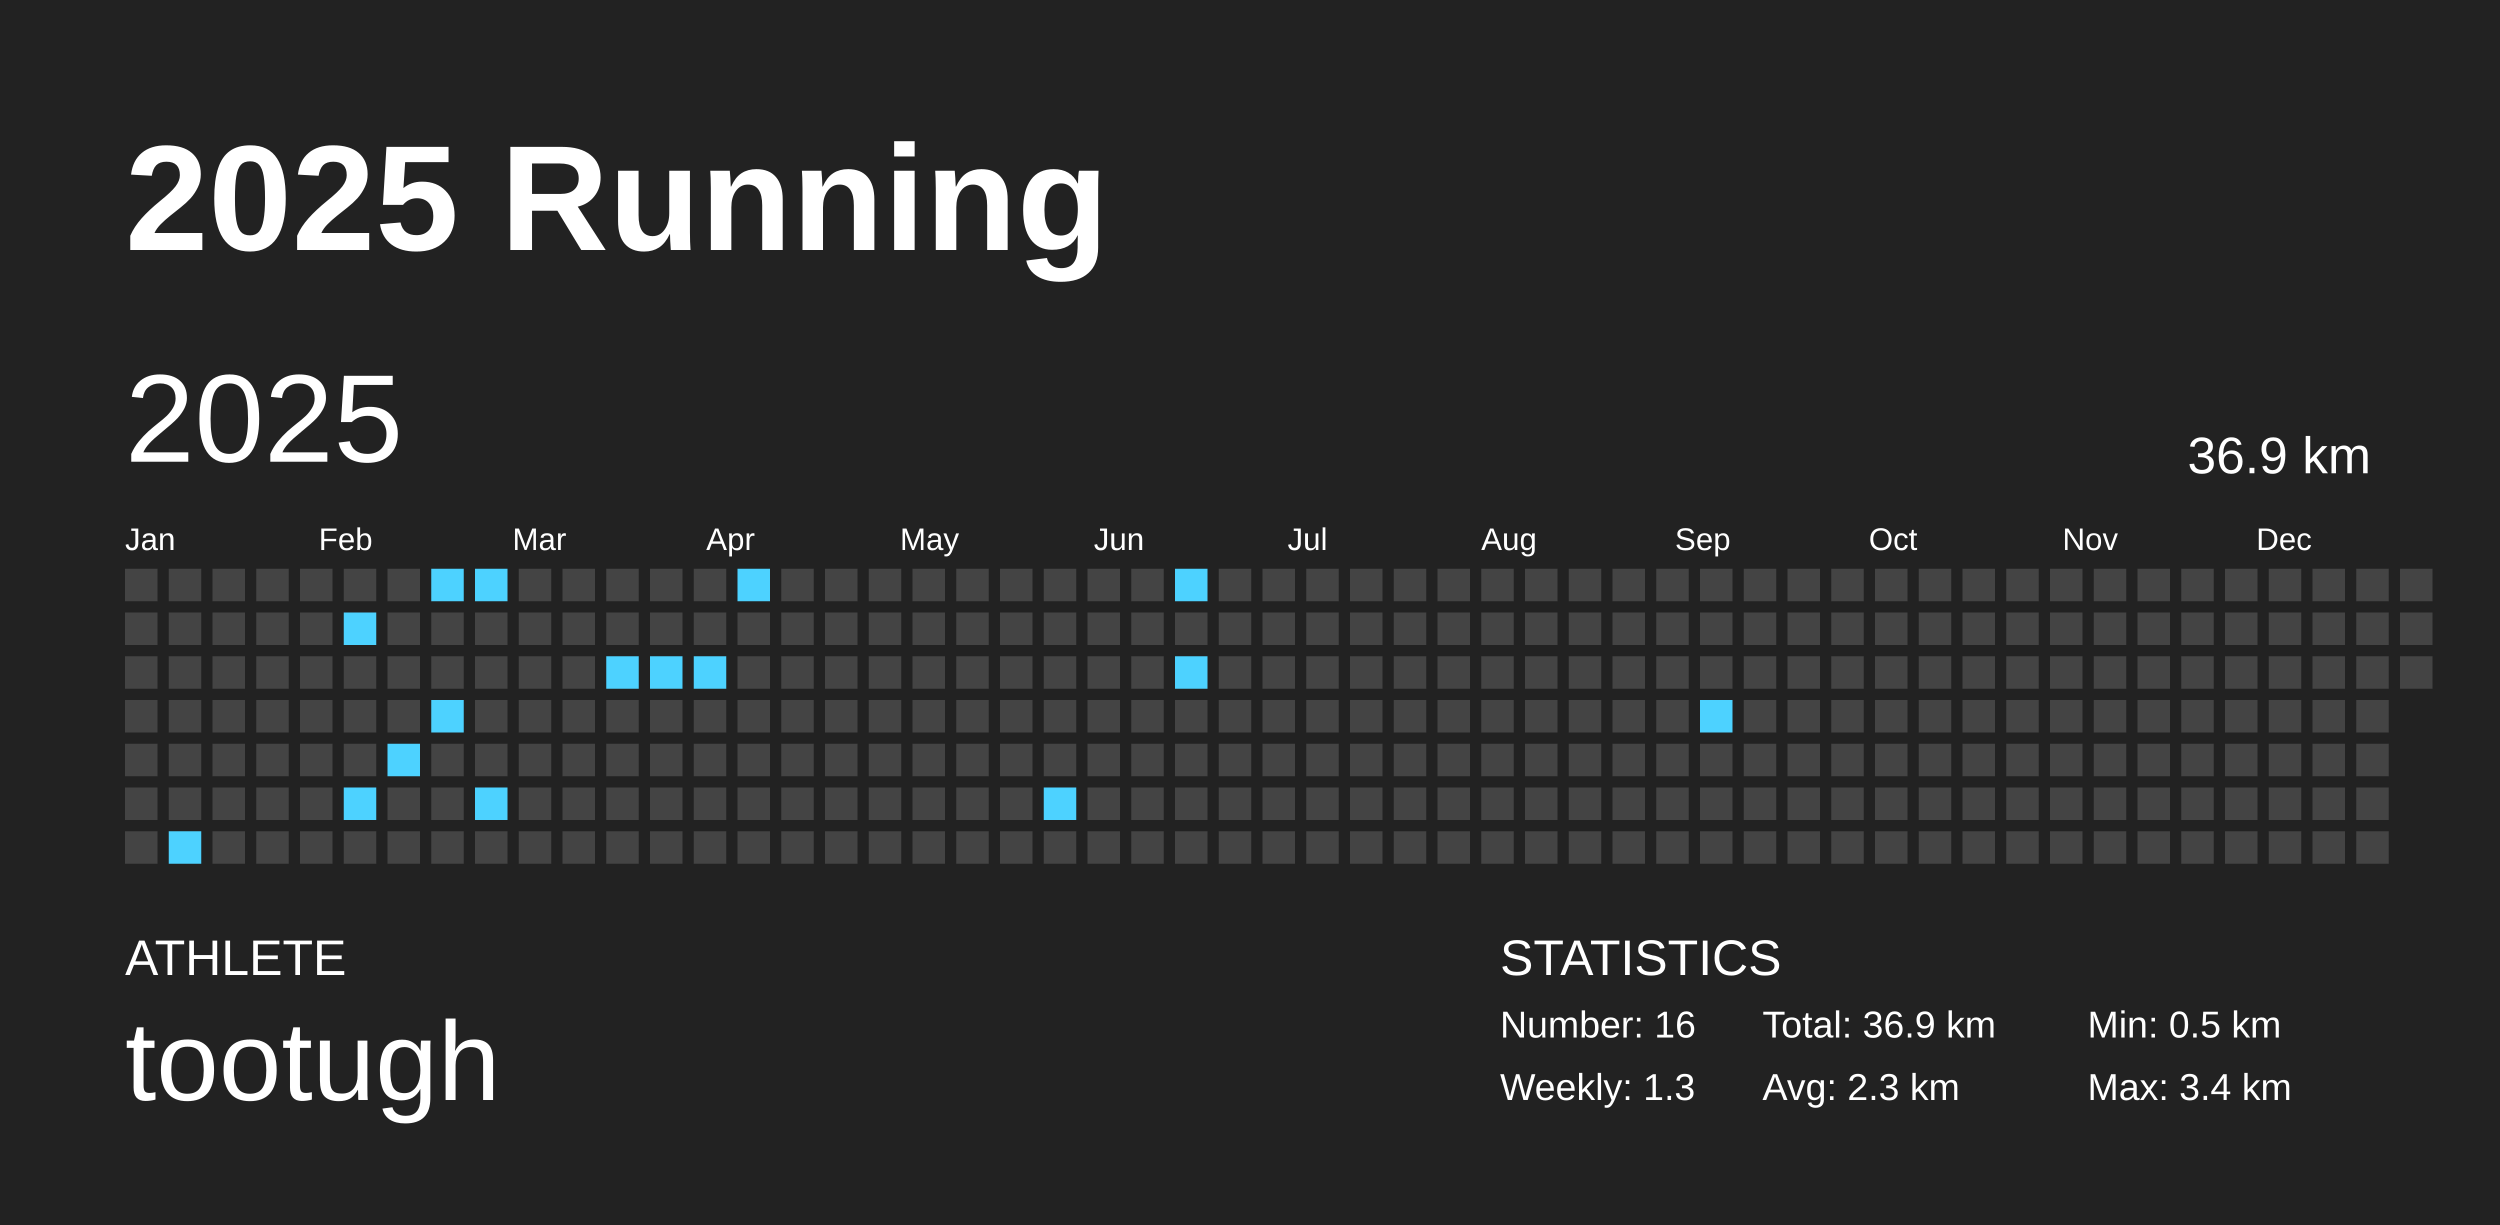
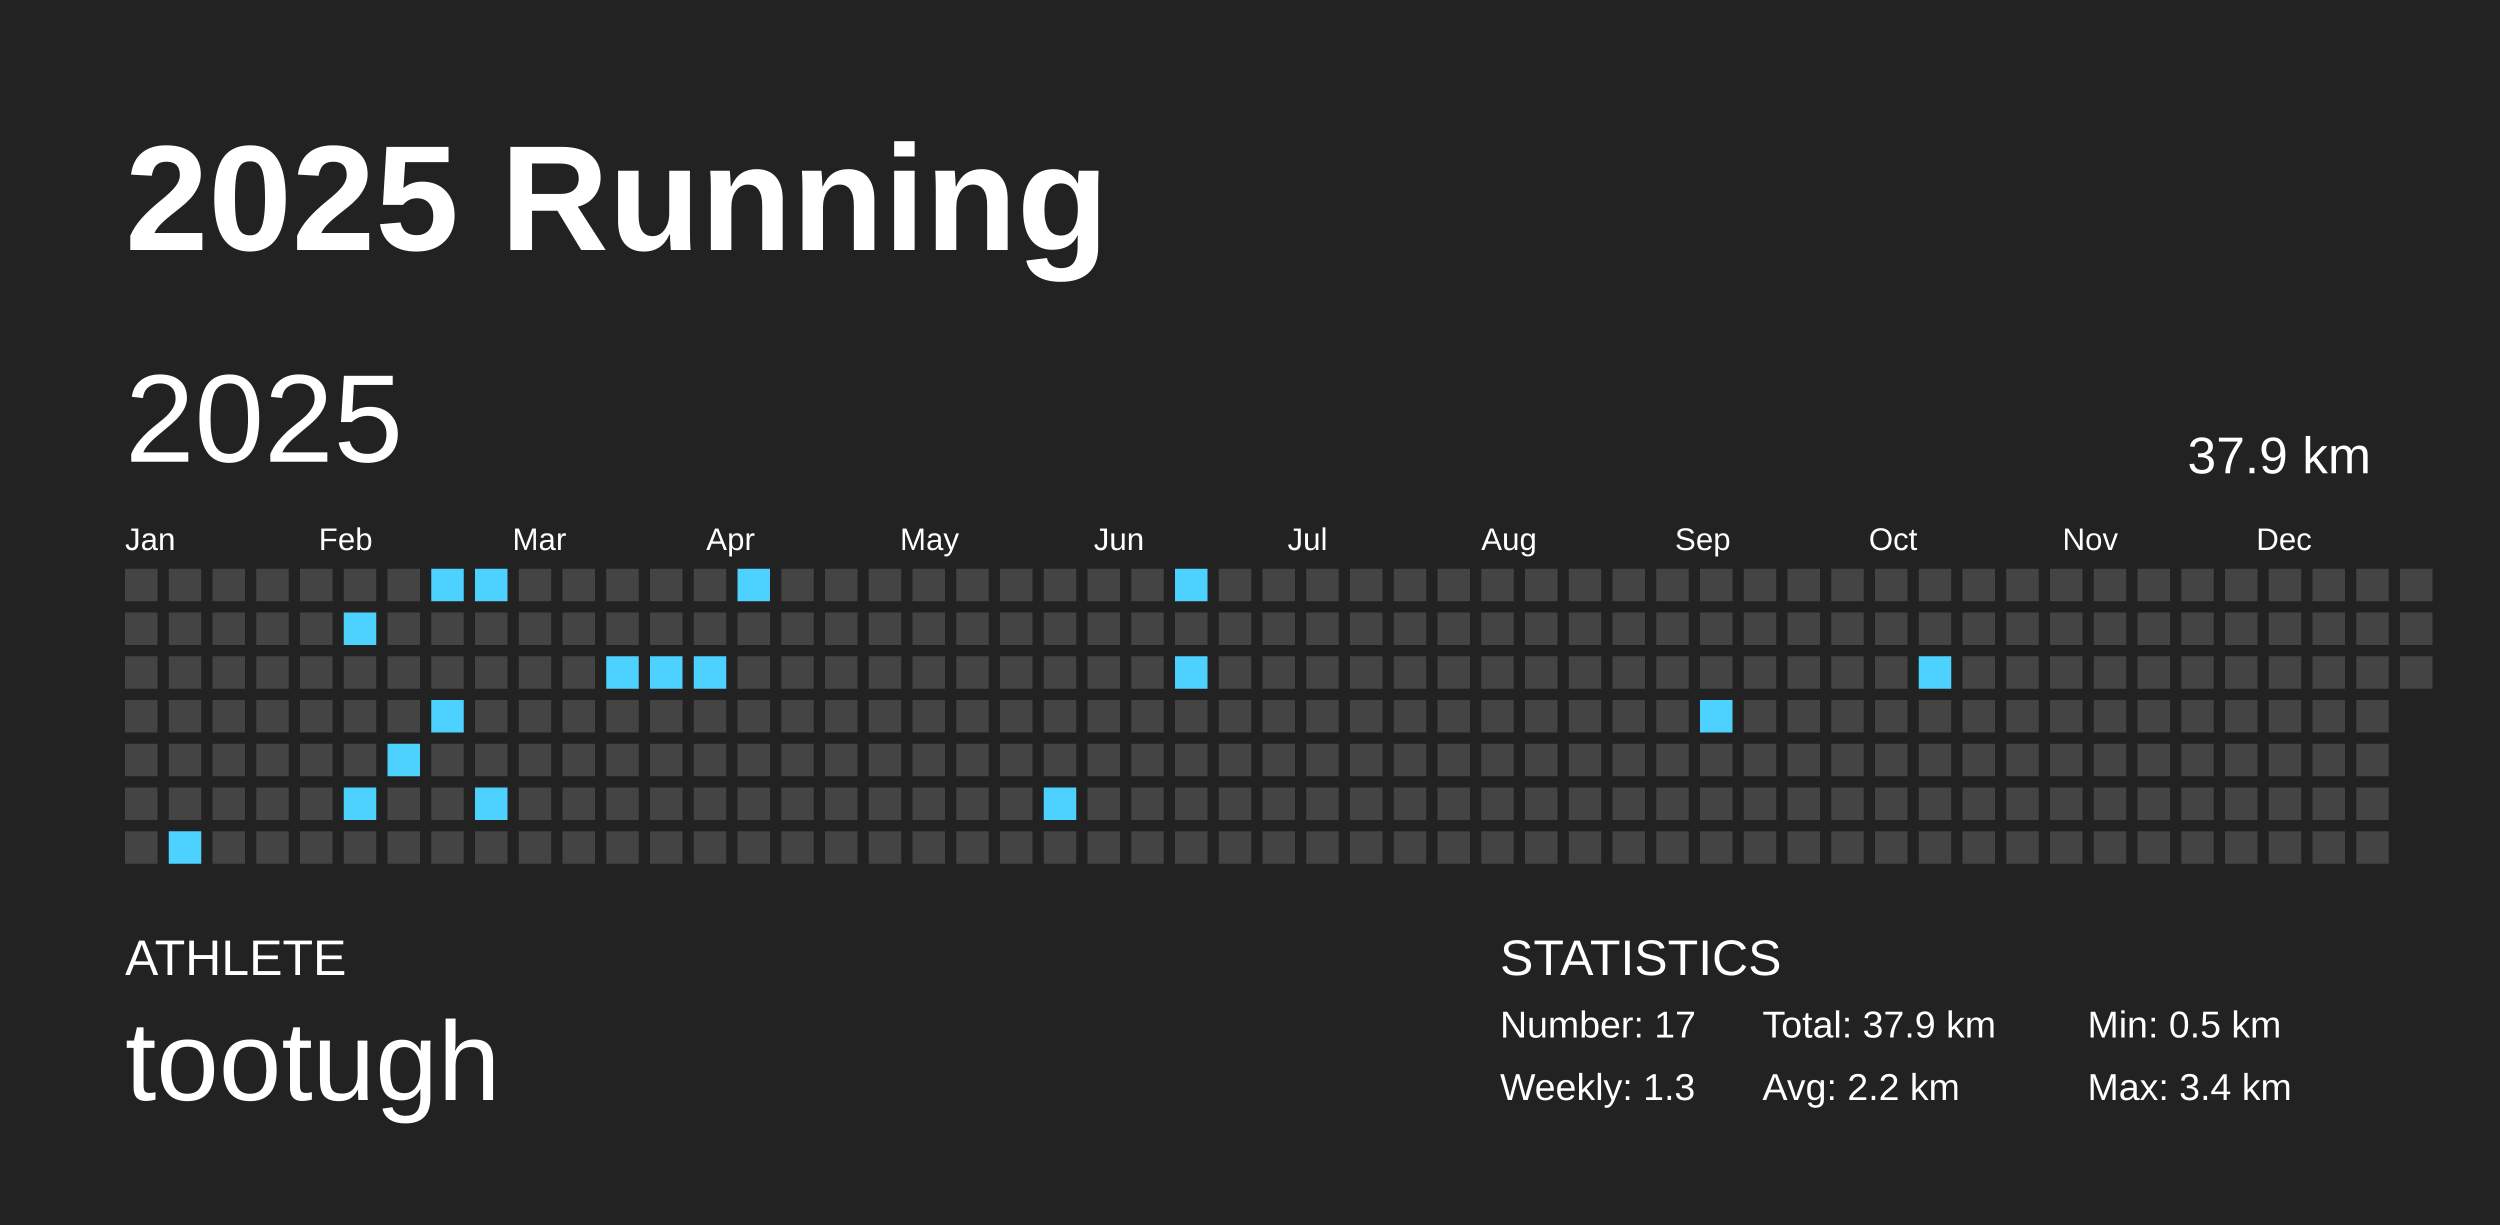
<svg xmlns="http://www.w3.org/2000/svg" baseProfile="full" height="98mm" version="1.1" viewBox="0,0,200,98" width="200mm">
  <defs />
  <rect fill="#222222" height="98" width="200" x="0" y="0" />
  <text fill="#FFFFFF" style="font-size:12px; font-family:Arial; font-weight:bold;" x="10" y="20">2025 Running</text>
  <text fill="#FFFFFF" style="font-size:4px; font-family:Arial" x="10" y="78">ATHLETE</text>
  <text fill="#FFFFFF" style="font-size:9px; font-family:Arial" x="10" y="88">tootugh</text>
  <text fill="#FFFFFF" style="font-size:4px; font-family:Arial" x="120" y="78">STATISTICS</text>
-   <text fill="#FFFFFF" style="font-size:3px; font-family:Arial" x="120" y="83">Number: 16</text>
+   <text fill="#FFFFFF" style="font-size:3px; font-family:Arial" x="120" y="83">Number: 17</text>
  <text fill="#FFFFFF" style="font-size:3px; font-family:Arial" x="120" y="88">Weekly: 1.3</text>
-   <text fill="#FFFFFF" style="font-size:3px; font-family:Arial" x="141" y="83">Total: 36.9 km</text>
-   <text fill="#FFFFFF" style="font-size:3px; font-family:Arial" x="141" y="88">Avg: 2.3 km</text>
+   <text fill="#FFFFFF" style="font-size:3px; font-family:Arial" x="141" y="83">Total: 37.9 km</text>
+   <text fill="#FFFFFF" style="font-size:3px; font-family:Arial" x="141" y="88">Avg: 2.2 km</text>
  <text fill="#FFFFFF" style="font-size:3px; font-family:Arial" x="167" y="83">Min: 0.5 km</text>
  <text fill="#FFFFFF" style="font-size:3px; font-family:Arial" x="167" y="88">Max: 3.4 km</text>
  <text dominant-baseline="hanging" fill="#FFFFFF" style="font-size:10.0px; font-family:Arial;" x="10" y="30">2025</text>
-   <text dominant-baseline="hanging" fill="#FFFFFF" style="font-size:4.125px; font-family:Arial;" x="175" y="35">36.9 km</text>
+   <text dominant-baseline="hanging" fill="#FFFFFF" style="font-size:4.125px; font-family:Arial;" x="175" y="35">37.9 km</text>
  <text fill="#FFFFFF" style="font-size:2.5px; font-family:Arial" x="10.0" y="44">Jan</text>
  <text fill="#FFFFFF" style="font-size:2.5px; font-family:Arial" x="25.5" y="44">Feb</text>
  <text fill="#FFFFFF" style="font-size:2.5px; font-family:Arial" x="41.0" y="44">Mar</text>
  <text fill="#FFFFFF" style="font-size:2.5px; font-family:Arial" x="56.5" y="44">Apr</text>
  <text fill="#FFFFFF" style="font-size:2.5px; font-family:Arial" x="72.0" y="44">May</text>
  <text fill="#FFFFFF" style="font-size:2.5px; font-family:Arial" x="87.5" y="44">Jun</text>
  <text fill="#FFFFFF" style="font-size:2.5px; font-family:Arial" x="103.0" y="44">Jul</text>
  <text fill="#FFFFFF" style="font-size:2.5px; font-family:Arial" x="118.5" y="44">Aug</text>
  <text fill="#FFFFFF" style="font-size:2.5px; font-family:Arial" x="134.0" y="44">Sep</text>
  <text fill="#FFFFFF" style="font-size:2.5px; font-family:Arial" x="149.5" y="44">Oct</text>
  <text fill="#FFFFFF" style="font-size:2.5px; font-family:Arial" x="165.0" y="44">Nov</text>
  <text fill="#FFFFFF" style="font-size:2.5px; font-family:Arial" x="180.5" y="44">Dec</text>
  <rect fill="#444444" height="2.6" width="2.6" x="10.0" y="45.5" />
  <rect fill="#444444" height="2.6" width="2.6" x="10.0" y="49.0" />
  <rect fill="#444444" height="2.6" width="2.6" x="10.0" y="52.5" />
  <rect fill="#444444" height="2.6" width="2.6" x="10.0" y="56.0" />
  <rect fill="#444444" height="2.6" width="2.6" x="10.0" y="59.5" />
  <rect fill="#444444" height="2.6" width="2.6" x="10.0" y="63.0" />
  <rect fill="#444444" height="2.6" width="2.6" x="10.0" y="66.5" />
  <rect fill="#444444" height="2.6" width="2.6" x="13.5" y="45.5" />
  <rect fill="#444444" height="2.6" width="2.6" x="13.5" y="49.0" />
  <rect fill="#444444" height="2.6" width="2.6" x="13.5" y="52.5" />
  <rect fill="#444444" height="2.6" width="2.6" x="13.5" y="56.0" />
  <rect fill="#444444" height="2.6" width="2.6" x="13.5" y="59.5" />
  <rect fill="#444444" height="2.6" width="2.6" x="13.5" y="63.0" />
  <rect fill="#4dd2ff" height="2.6" width="2.6" x="13.5" y="66.5" />
  <rect fill="#444444" height="2.6" width="2.6" x="17.0" y="45.5" />
  <rect fill="#444444" height="2.6" width="2.6" x="17.0" y="49.0" />
  <rect fill="#444444" height="2.6" width="2.6" x="17.0" y="52.5" />
  <rect fill="#444444" height="2.6" width="2.6" x="17.0" y="56.0" />
  <rect fill="#444444" height="2.6" width="2.6" x="17.0" y="59.5" />
  <rect fill="#444444" height="2.6" width="2.6" x="17.0" y="63.0" />
  <rect fill="#444444" height="2.6" width="2.6" x="17.0" y="66.5" />
  <rect fill="#444444" height="2.6" width="2.6" x="20.5" y="45.5" />
  <rect fill="#444444" height="2.6" width="2.6" x="20.5" y="49.0" />
  <rect fill="#444444" height="2.6" width="2.6" x="20.5" y="52.5" />
  <rect fill="#444444" height="2.6" width="2.6" x="20.5" y="56.0" />
  <rect fill="#444444" height="2.6" width="2.6" x="20.5" y="59.5" />
  <rect fill="#444444" height="2.6" width="2.6" x="20.5" y="63.0" />
  <rect fill="#444444" height="2.6" width="2.6" x="20.5" y="66.5" />
  <rect fill="#444444" height="2.6" width="2.6" x="24.0" y="45.5" />
  <rect fill="#444444" height="2.6" width="2.6" x="24.0" y="49.0" />
  <rect fill="#444444" height="2.6" width="2.6" x="24.0" y="52.5" />
  <rect fill="#444444" height="2.6" width="2.6" x="24.0" y="56.0" />
  <rect fill="#444444" height="2.6" width="2.6" x="24.0" y="59.5" />
  <rect fill="#444444" height="2.6" width="2.6" x="24.0" y="63.0" />
  <rect fill="#444444" height="2.6" width="2.6" x="24.0" y="66.5" />
  <rect fill="#444444" height="2.6" width="2.6" x="27.5" y="45.5" />
  <rect fill="#4dd2ff" height="2.6" width="2.6" x="27.5" y="49.0" />
  <rect fill="#444444" height="2.6" width="2.6" x="27.5" y="52.5" />
  <rect fill="#444444" height="2.6" width="2.6" x="27.5" y="56.0" />
  <rect fill="#444444" height="2.6" width="2.6" x="27.5" y="59.5" />
  <rect fill="#4dd2ff" height="2.6" width="2.6" x="27.5" y="63.0" />
  <rect fill="#444444" height="2.6" width="2.6" x="27.5" y="66.5" />
  <rect fill="#444444" height="2.6" width="2.6" x="31.0" y="45.5" />
  <rect fill="#444444" height="2.6" width="2.6" x="31.0" y="49.0" />
  <rect fill="#444444" height="2.6" width="2.6" x="31.0" y="52.5" />
  <rect fill="#444444" height="2.6" width="2.6" x="31.0" y="56.0" />
  <rect fill="#4dd2ff" height="2.6" width="2.6" x="31.0" y="59.5" />
  <rect fill="#444444" height="2.6" width="2.6" x="31.0" y="63.0" />
  <rect fill="#444444" height="2.6" width="2.6" x="31.0" y="66.5" />
  <rect fill="#4dd2ff" height="2.6" width="2.6" x="34.5" y="45.5" />
  <rect fill="#444444" height="2.6" width="2.6" x="34.5" y="49.0" />
  <rect fill="#444444" height="2.6" width="2.6" x="34.5" y="52.5" />
  <rect fill="#4dd2ff" height="2.6" width="2.6" x="34.5" y="56.0" />
  <rect fill="#444444" height="2.6" width="2.6" x="34.5" y="59.5" />
  <rect fill="#444444" height="2.6" width="2.6" x="34.5" y="63.0" />
  <rect fill="#444444" height="2.6" width="2.6" x="34.5" y="66.5" />
  <rect fill="#4dd2ff" height="2.6" width="2.6" x="38.0" y="45.5" />
  <rect fill="#444444" height="2.6" width="2.6" x="38.0" y="49.0" />
  <rect fill="#444444" height="2.6" width="2.6" x="38.0" y="52.5" />
  <rect fill="#444444" height="2.6" width="2.6" x="38.0" y="56.0" />
  <rect fill="#444444" height="2.6" width="2.6" x="38.0" y="59.5" />
  <rect fill="#4dd2ff" height="2.6" width="2.6" x="38.0" y="63.0" />
  <rect fill="#444444" height="2.6" width="2.6" x="38.0" y="66.5" />
  <rect fill="#444444" height="2.6" width="2.6" x="41.5" y="45.5" />
  <rect fill="#444444" height="2.6" width="2.6" x="41.5" y="49.0" />
  <rect fill="#444444" height="2.6" width="2.6" x="41.5" y="52.5" />
  <rect fill="#444444" height="2.6" width="2.6" x="41.5" y="56.0" />
  <rect fill="#444444" height="2.6" width="2.6" x="41.5" y="59.5" />
  <rect fill="#444444" height="2.6" width="2.6" x="41.5" y="63.0" />
  <rect fill="#444444" height="2.6" width="2.6" x="41.5" y="66.5" />
  <rect fill="#444444" height="2.6" width="2.6" x="45.0" y="45.5" />
  <rect fill="#444444" height="2.6" width="2.6" x="45.0" y="49.0" />
  <rect fill="#444444" height="2.6" width="2.6" x="45.0" y="52.5" />
  <rect fill="#444444" height="2.6" width="2.6" x="45.0" y="56.0" />
  <rect fill="#444444" height="2.6" width="2.6" x="45.0" y="59.5" />
  <rect fill="#444444" height="2.6" width="2.6" x="45.0" y="63.0" />
  <rect fill="#444444" height="2.6" width="2.6" x="45.0" y="66.5" />
  <rect fill="#444444" height="2.6" width="2.6" x="48.5" y="45.5" />
  <rect fill="#444444" height="2.6" width="2.6" x="48.5" y="49.0" />
  <rect fill="#4dd2ff" height="2.6" width="2.6" x="48.5" y="52.5" />
  <rect fill="#444444" height="2.6" width="2.6" x="48.5" y="56.0" />
  <rect fill="#444444" height="2.6" width="2.6" x="48.5" y="59.5" />
  <rect fill="#444444" height="2.6" width="2.6" x="48.5" y="63.0" />
  <rect fill="#444444" height="2.6" width="2.6" x="48.5" y="66.5" />
  <rect fill="#444444" height="2.6" width="2.6" x="52.0" y="45.5" />
  <rect fill="#444444" height="2.6" width="2.6" x="52.0" y="49.0" />
  <rect fill="#4dd2ff" height="2.6" width="2.6" x="52.0" y="52.5" />
  <rect fill="#444444" height="2.6" width="2.6" x="52.0" y="56.0" />
  <rect fill="#444444" height="2.6" width="2.6" x="52.0" y="59.5" />
  <rect fill="#444444" height="2.6" width="2.6" x="52.0" y="63.0" />
  <rect fill="#444444" height="2.6" width="2.6" x="52.0" y="66.5" />
  <rect fill="#444444" height="2.6" width="2.6" x="55.5" y="45.5" />
  <rect fill="#444444" height="2.6" width="2.6" x="55.5" y="49.0" />
  <rect fill="#4dd2ff" height="2.6" width="2.6" x="55.5" y="52.5" />
  <rect fill="#444444" height="2.6" width="2.6" x="55.5" y="56.0" />
  <rect fill="#444444" height="2.6" width="2.6" x="55.5" y="59.5" />
  <rect fill="#444444" height="2.6" width="2.6" x="55.5" y="63.0" />
  <rect fill="#444444" height="2.6" width="2.6" x="55.5" y="66.5" />
  <rect fill="#4dd2ff" height="2.6" width="2.6" x="59.0" y="45.5" />
  <rect fill="#444444" height="2.6" width="2.6" x="59.0" y="49.0" />
  <rect fill="#444444" height="2.6" width="2.6" x="59.0" y="52.5" />
  <rect fill="#444444" height="2.6" width="2.6" x="59.0" y="56.0" />
  <rect fill="#444444" height="2.6" width="2.6" x="59.0" y="59.5" />
  <rect fill="#444444" height="2.6" width="2.6" x="59.0" y="63.0" />
  <rect fill="#444444" height="2.6" width="2.6" x="59.0" y="66.5" />
  <rect fill="#444444" height="2.6" width="2.6" x="62.5" y="45.5" />
  <rect fill="#444444" height="2.6" width="2.6" x="62.5" y="49.0" />
  <rect fill="#444444" height="2.6" width="2.6" x="62.5" y="52.5" />
  <rect fill="#444444" height="2.6" width="2.6" x="62.5" y="56.0" />
  <rect fill="#444444" height="2.6" width="2.6" x="62.5" y="59.5" />
  <rect fill="#444444" height="2.6" width="2.6" x="62.5" y="63.0" />
  <rect fill="#444444" height="2.6" width="2.6" x="62.5" y="66.5" />
  <rect fill="#444444" height="2.6" width="2.6" x="66.0" y="45.5" />
  <rect fill="#444444" height="2.6" width="2.6" x="66.0" y="49.0" />
  <rect fill="#444444" height="2.6" width="2.6" x="66.0" y="52.5" />
  <rect fill="#444444" height="2.6" width="2.6" x="66.0" y="56.0" />
  <rect fill="#444444" height="2.6" width="2.6" x="66.0" y="59.5" />
  <rect fill="#444444" height="2.6" width="2.6" x="66.0" y="63.0" />
  <rect fill="#444444" height="2.6" width="2.6" x="66.0" y="66.5" />
  <rect fill="#444444" height="2.6" width="2.6" x="69.5" y="45.5" />
  <rect fill="#444444" height="2.6" width="2.6" x="69.5" y="49.0" />
  <rect fill="#444444" height="2.6" width="2.6" x="69.5" y="52.5" />
  <rect fill="#444444" height="2.6" width="2.6" x="69.5" y="56.0" />
  <rect fill="#444444" height="2.6" width="2.6" x="69.5" y="59.5" />
  <rect fill="#444444" height="2.6" width="2.6" x="69.5" y="63.0" />
  <rect fill="#444444" height="2.6" width="2.6" x="69.5" y="66.5" />
  <rect fill="#444444" height="2.6" width="2.6" x="73.0" y="45.5" />
  <rect fill="#444444" height="2.6" width="2.6" x="73.0" y="49.0" />
  <rect fill="#444444" height="2.6" width="2.6" x="73.0" y="52.5" />
  <rect fill="#444444" height="2.6" width="2.6" x="73.0" y="56.0" />
  <rect fill="#444444" height="2.6" width="2.6" x="73.0" y="59.5" />
  <rect fill="#444444" height="2.6" width="2.6" x="73.0" y="63.0" />
  <rect fill="#444444" height="2.6" width="2.6" x="73.0" y="66.5" />
  <rect fill="#444444" height="2.6" width="2.6" x="76.5" y="45.5" />
  <rect fill="#444444" height="2.6" width="2.6" x="76.5" y="49.0" />
  <rect fill="#444444" height="2.6" width="2.6" x="76.5" y="52.5" />
  <rect fill="#444444" height="2.6" width="2.6" x="76.5" y="56.0" />
  <rect fill="#444444" height="2.6" width="2.6" x="76.5" y="59.5" />
  <rect fill="#444444" height="2.6" width="2.6" x="76.5" y="63.0" />
  <rect fill="#444444" height="2.6" width="2.6" x="76.5" y="66.5" />
  <rect fill="#444444" height="2.6" width="2.6" x="80.0" y="45.5" />
  <rect fill="#444444" height="2.6" width="2.6" x="80.0" y="49.0" />
  <rect fill="#444444" height="2.6" width="2.6" x="80.0" y="52.5" />
  <rect fill="#444444" height="2.6" width="2.6" x="80.0" y="56.0" />
  <rect fill="#444444" height="2.6" width="2.6" x="80.0" y="59.5" />
  <rect fill="#444444" height="2.6" width="2.6" x="80.0" y="63.0" />
  <rect fill="#444444" height="2.6" width="2.6" x="80.0" y="66.5" />
  <rect fill="#444444" height="2.6" width="2.6" x="83.5" y="45.5" />
  <rect fill="#444444" height="2.6" width="2.6" x="83.5" y="49.0" />
  <rect fill="#444444" height="2.6" width="2.6" x="83.5" y="52.5" />
  <rect fill="#444444" height="2.6" width="2.6" x="83.5" y="56.0" />
  <rect fill="#444444" height="2.6" width="2.6" x="83.5" y="59.5" />
  <rect fill="#4dd2ff" height="2.6" width="2.6" x="83.5" y="63.0" />
  <rect fill="#444444" height="2.6" width="2.6" x="83.5" y="66.5" />
  <rect fill="#444444" height="2.6" width="2.6" x="87.0" y="45.5" />
  <rect fill="#444444" height="2.6" width="2.6" x="87.0" y="49.0" />
  <rect fill="#444444" height="2.6" width="2.6" x="87.0" y="52.5" />
  <rect fill="#444444" height="2.6" width="2.6" x="87.0" y="56.0" />
  <rect fill="#444444" height="2.6" width="2.6" x="87.0" y="59.5" />
  <rect fill="#444444" height="2.6" width="2.6" x="87.0" y="63.0" />
  <rect fill="#444444" height="2.6" width="2.6" x="87.0" y="66.5" />
  <rect fill="#444444" height="2.6" width="2.6" x="90.5" y="45.5" />
  <rect fill="#444444" height="2.6" width="2.6" x="90.5" y="49.0" />
  <rect fill="#444444" height="2.6" width="2.6" x="90.5" y="52.5" />
  <rect fill="#444444" height="2.6" width="2.6" x="90.5" y="56.0" />
  <rect fill="#444444" height="2.6" width="2.6" x="90.5" y="59.5" />
  <rect fill="#444444" height="2.6" width="2.6" x="90.5" y="63.0" />
  <rect fill="#444444" height="2.6" width="2.6" x="90.5" y="66.5" />
  <rect fill="#4dd2ff" height="2.6" width="2.6" x="94.0" y="45.5" />
  <rect fill="#444444" height="2.6" width="2.6" x="94.0" y="49.0" />
  <rect fill="#4dd2ff" height="2.6" width="2.6" x="94.0" y="52.5" />
  <rect fill="#444444" height="2.6" width="2.6" x="94.0" y="56.0" />
  <rect fill="#444444" height="2.6" width="2.6" x="94.0" y="59.5" />
  <rect fill="#444444" height="2.6" width="2.6" x="94.0" y="63.0" />
  <rect fill="#444444" height="2.6" width="2.6" x="94.0" y="66.5" />
  <rect fill="#444444" height="2.6" width="2.6" x="97.5" y="45.5" />
  <rect fill="#444444" height="2.6" width="2.6" x="97.5" y="49.0" />
  <rect fill="#444444" height="2.6" width="2.6" x="97.5" y="52.5" />
  <rect fill="#444444" height="2.6" width="2.6" x="97.5" y="56.0" />
  <rect fill="#444444" height="2.6" width="2.6" x="97.5" y="59.5" />
  <rect fill="#444444" height="2.6" width="2.6" x="97.5" y="63.0" />
  <rect fill="#444444" height="2.6" width="2.6" x="97.5" y="66.5" />
  <rect fill="#444444" height="2.6" width="2.6" x="101.0" y="45.5" />
  <rect fill="#444444" height="2.6" width="2.6" x="101.0" y="49.0" />
  <rect fill="#444444" height="2.6" width="2.6" x="101.0" y="52.5" />
  <rect fill="#444444" height="2.6" width="2.6" x="101.0" y="56.0" />
  <rect fill="#444444" height="2.6" width="2.6" x="101.0" y="59.5" />
  <rect fill="#444444" height="2.6" width="2.6" x="101.0" y="63.0" />
  <rect fill="#444444" height="2.6" width="2.6" x="101.0" y="66.5" />
  <rect fill="#444444" height="2.6" width="2.6" x="104.5" y="45.5" />
  <rect fill="#444444" height="2.6" width="2.6" x="104.5" y="49.0" />
  <rect fill="#444444" height="2.6" width="2.6" x="104.5" y="52.5" />
  <rect fill="#444444" height="2.6" width="2.6" x="104.5" y="56.0" />
  <rect fill="#444444" height="2.6" width="2.6" x="104.5" y="59.5" />
  <rect fill="#444444" height="2.6" width="2.6" x="104.5" y="63.0" />
  <rect fill="#444444" height="2.6" width="2.6" x="104.5" y="66.5" />
  <rect fill="#444444" height="2.6" width="2.6" x="108.0" y="45.5" />
  <rect fill="#444444" height="2.6" width="2.6" x="108.0" y="49.0" />
  <rect fill="#444444" height="2.6" width="2.6" x="108.0" y="52.5" />
  <rect fill="#444444" height="2.6" width="2.6" x="108.0" y="56.0" />
  <rect fill="#444444" height="2.6" width="2.6" x="108.0" y="59.5" />
  <rect fill="#444444" height="2.6" width="2.6" x="108.0" y="63.0" />
  <rect fill="#444444" height="2.6" width="2.6" x="108.0" y="66.5" />
  <rect fill="#444444" height="2.6" width="2.6" x="111.5" y="45.5" />
  <rect fill="#444444" height="2.6" width="2.6" x="111.5" y="49.0" />
  <rect fill="#444444" height="2.6" width="2.6" x="111.5" y="52.5" />
  <rect fill="#444444" height="2.6" width="2.6" x="111.5" y="56.0" />
  <rect fill="#444444" height="2.6" width="2.6" x="111.5" y="59.5" />
  <rect fill="#444444" height="2.6" width="2.6" x="111.5" y="63.0" />
  <rect fill="#444444" height="2.6" width="2.6" x="111.5" y="66.5" />
  <rect fill="#444444" height="2.6" width="2.6" x="115.0" y="45.5" />
  <rect fill="#444444" height="2.6" width="2.6" x="115.0" y="49.0" />
  <rect fill="#444444" height="2.6" width="2.6" x="115.0" y="52.5" />
  <rect fill="#444444" height="2.6" width="2.6" x="115.0" y="56.0" />
  <rect fill="#444444" height="2.6" width="2.6" x="115.0" y="59.5" />
  <rect fill="#444444" height="2.6" width="2.6" x="115.0" y="63.0" />
  <rect fill="#444444" height="2.6" width="2.6" x="115.0" y="66.5" />
  <rect fill="#444444" height="2.6" width="2.6" x="118.5" y="45.5" />
  <rect fill="#444444" height="2.6" width="2.6" x="118.5" y="49.0" />
  <rect fill="#444444" height="2.6" width="2.6" x="118.5" y="52.5" />
  <rect fill="#444444" height="2.6" width="2.6" x="118.5" y="56.0" />
  <rect fill="#444444" height="2.6" width="2.6" x="118.5" y="59.5" />
  <rect fill="#444444" height="2.6" width="2.6" x="118.5" y="63.0" />
  <rect fill="#444444" height="2.6" width="2.6" x="118.5" y="66.5" />
  <rect fill="#444444" height="2.6" width="2.6" x="122.0" y="45.5" />
  <rect fill="#444444" height="2.6" width="2.6" x="122.0" y="49.0" />
  <rect fill="#444444" height="2.6" width="2.6" x="122.0" y="52.5" />
  <rect fill="#444444" height="2.6" width="2.6" x="122.0" y="56.0" />
  <rect fill="#444444" height="2.6" width="2.6" x="122.0" y="59.5" />
  <rect fill="#444444" height="2.6" width="2.6" x="122.0" y="63.0" />
  <rect fill="#444444" height="2.6" width="2.6" x="122.0" y="66.5" />
  <rect fill="#444444" height="2.6" width="2.6" x="125.5" y="45.5" />
  <rect fill="#444444" height="2.6" width="2.6" x="125.5" y="49.0" />
  <rect fill="#444444" height="2.6" width="2.6" x="125.5" y="52.5" />
  <rect fill="#444444" height="2.6" width="2.6" x="125.5" y="56.0" />
  <rect fill="#444444" height="2.6" width="2.6" x="125.5" y="59.5" />
  <rect fill="#444444" height="2.6" width="2.6" x="125.5" y="63.0" />
  <rect fill="#444444" height="2.6" width="2.6" x="125.5" y="66.5" />
  <rect fill="#444444" height="2.6" width="2.6" x="129.0" y="45.5" />
  <rect fill="#444444" height="2.6" width="2.6" x="129.0" y="49.0" />
  <rect fill="#444444" height="2.6" width="2.6" x="129.0" y="52.5" />
  <rect fill="#444444" height="2.6" width="2.6" x="129.0" y="56.0" />
  <rect fill="#444444" height="2.6" width="2.6" x="129.0" y="59.5" />
  <rect fill="#444444" height="2.6" width="2.6" x="129.0" y="63.0" />
  <rect fill="#444444" height="2.6" width="2.6" x="129.0" y="66.5" />
  <rect fill="#444444" height="2.6" width="2.6" x="132.5" y="45.5" />
  <rect fill="#444444" height="2.6" width="2.6" x="132.5" y="49.0" />
  <rect fill="#444444" height="2.6" width="2.6" x="132.5" y="52.5" />
  <rect fill="#444444" height="2.6" width="2.6" x="132.5" y="56.0" />
  <rect fill="#444444" height="2.6" width="2.6" x="132.5" y="59.5" />
  <rect fill="#444444" height="2.6" width="2.6" x="132.5" y="63.0" />
  <rect fill="#444444" height="2.6" width="2.6" x="132.5" y="66.5" />
  <rect fill="#444444" height="2.6" width="2.6" x="136.0" y="45.5" />
  <rect fill="#444444" height="2.6" width="2.6" x="136.0" y="49.0" />
  <rect fill="#444444" height="2.6" width="2.6" x="136.0" y="52.5" />
  <rect fill="#4dd2ff" height="2.6" width="2.6" x="136.0" y="56.0" />
  <rect fill="#444444" height="2.6" width="2.6" x="136.0" y="59.5" />
  <rect fill="#444444" height="2.6" width="2.6" x="136.0" y="63.0" />
  <rect fill="#444444" height="2.6" width="2.6" x="136.0" y="66.5" />
  <rect fill="#444444" height="2.6" width="2.6" x="139.5" y="45.5" />
  <rect fill="#444444" height="2.6" width="2.6" x="139.5" y="49.0" />
  <rect fill="#444444" height="2.6" width="2.6" x="139.5" y="52.5" />
  <rect fill="#444444" height="2.6" width="2.6" x="139.5" y="56.0" />
  <rect fill="#444444" height="2.6" width="2.6" x="139.5" y="59.5" />
  <rect fill="#444444" height="2.6" width="2.6" x="139.5" y="63.0" />
  <rect fill="#444444" height="2.6" width="2.6" x="139.5" y="66.5" />
  <rect fill="#444444" height="2.6" width="2.6" x="143.0" y="45.5" />
  <rect fill="#444444" height="2.6" width="2.6" x="143.0" y="49.0" />
  <rect fill="#444444" height="2.6" width="2.6" x="143.0" y="52.5" />
  <rect fill="#444444" height="2.6" width="2.6" x="143.0" y="56.0" />
  <rect fill="#444444" height="2.6" width="2.6" x="143.0" y="59.5" />
  <rect fill="#444444" height="2.6" width="2.6" x="143.0" y="63.0" />
  <rect fill="#444444" height="2.6" width="2.6" x="143.0" y="66.5" />
  <rect fill="#444444" height="2.6" width="2.6" x="146.5" y="45.5" />
  <rect fill="#444444" height="2.6" width="2.6" x="146.5" y="49.0" />
  <rect fill="#444444" height="2.6" width="2.6" x="146.5" y="52.5" />
  <rect fill="#444444" height="2.6" width="2.6" x="146.5" y="56.0" />
  <rect fill="#444444" height="2.6" width="2.6" x="146.5" y="59.5" />
  <rect fill="#444444" height="2.6" width="2.6" x="146.5" y="63.0" />
  <rect fill="#444444" height="2.6" width="2.6" x="146.5" y="66.5" />
  <rect fill="#444444" height="2.6" width="2.6" x="150.0" y="45.5" />
  <rect fill="#444444" height="2.6" width="2.6" x="150.0" y="49.0" />
  <rect fill="#444444" height="2.6" width="2.6" x="150.0" y="52.5" />
  <rect fill="#444444" height="2.6" width="2.6" x="150.0" y="56.0" />
  <rect fill="#444444" height="2.6" width="2.6" x="150.0" y="59.5" />
  <rect fill="#444444" height="2.6" width="2.6" x="150.0" y="63.0" />
  <rect fill="#444444" height="2.6" width="2.6" x="150.0" y="66.5" />
  <rect fill="#444444" height="2.6" width="2.6" x="153.5" y="45.5" />
  <rect fill="#444444" height="2.6" width="2.6" x="153.5" y="49.0" />
-   <rect fill="#444444" height="2.6" width="2.6" x="153.5" y="52.5" />
+   <rect fill="#4dd2ff" height="2.6" width="2.6" x="153.5" y="52.5" />
  <rect fill="#444444" height="2.6" width="2.6" x="153.5" y="56.0" />
  <rect fill="#444444" height="2.6" width="2.6" x="153.5" y="59.5" />
  <rect fill="#444444" height="2.6" width="2.6" x="153.5" y="63.0" />
  <rect fill="#444444" height="2.6" width="2.6" x="153.5" y="66.5" />
  <rect fill="#444444" height="2.6" width="2.6" x="157.0" y="45.5" />
  <rect fill="#444444" height="2.6" width="2.6" x="157.0" y="49.0" />
  <rect fill="#444444" height="2.6" width="2.6" x="157.0" y="52.5" />
  <rect fill="#444444" height="2.6" width="2.6" x="157.0" y="56.0" />
  <rect fill="#444444" height="2.6" width="2.6" x="157.0" y="59.5" />
  <rect fill="#444444" height="2.6" width="2.6" x="157.0" y="63.0" />
  <rect fill="#444444" height="2.6" width="2.6" x="157.0" y="66.5" />
  <rect fill="#444444" height="2.6" width="2.6" x="160.5" y="45.5" />
  <rect fill="#444444" height="2.6" width="2.6" x="160.5" y="49.0" />
  <rect fill="#444444" height="2.6" width="2.6" x="160.5" y="52.5" />
  <rect fill="#444444" height="2.6" width="2.6" x="160.5" y="56.0" />
  <rect fill="#444444" height="2.6" width="2.6" x="160.5" y="59.5" />
  <rect fill="#444444" height="2.6" width="2.6" x="160.5" y="63.0" />
  <rect fill="#444444" height="2.6" width="2.6" x="160.5" y="66.5" />
  <rect fill="#444444" height="2.6" width="2.6" x="164.0" y="45.5" />
  <rect fill="#444444" height="2.6" width="2.6" x="164.0" y="49.0" />
  <rect fill="#444444" height="2.6" width="2.6" x="164.0" y="52.5" />
  <rect fill="#444444" height="2.6" width="2.6" x="164.0" y="56.0" />
  <rect fill="#444444" height="2.6" width="2.6" x="164.0" y="59.5" />
  <rect fill="#444444" height="2.6" width="2.6" x="164.0" y="63.0" />
  <rect fill="#444444" height="2.6" width="2.6" x="164.0" y="66.5" />
  <rect fill="#444444" height="2.6" width="2.6" x="167.5" y="45.5" />
  <rect fill="#444444" height="2.6" width="2.6" x="167.5" y="49.0" />
  <rect fill="#444444" height="2.6" width="2.6" x="167.5" y="52.5" />
  <rect fill="#444444" height="2.6" width="2.6" x="167.5" y="56.0" />
  <rect fill="#444444" height="2.6" width="2.6" x="167.5" y="59.5" />
  <rect fill="#444444" height="2.6" width="2.6" x="167.5" y="63.0" />
  <rect fill="#444444" height="2.6" width="2.6" x="167.5" y="66.5" />
  <rect fill="#444444" height="2.6" width="2.6" x="171.0" y="45.5" />
  <rect fill="#444444" height="2.6" width="2.6" x="171.0" y="49.0" />
  <rect fill="#444444" height="2.6" width="2.6" x="171.0" y="52.5" />
  <rect fill="#444444" height="2.6" width="2.6" x="171.0" y="56.0" />
  <rect fill="#444444" height="2.6" width="2.6" x="171.0" y="59.5" />
  <rect fill="#444444" height="2.6" width="2.6" x="171.0" y="63.0" />
  <rect fill="#444444" height="2.6" width="2.6" x="171.0" y="66.5" />
  <rect fill="#444444" height="2.6" width="2.6" x="174.5" y="45.5" />
  <rect fill="#444444" height="2.6" width="2.6" x="174.5" y="49.0" />
  <rect fill="#444444" height="2.6" width="2.6" x="174.5" y="52.5" />
  <rect fill="#444444" height="2.6" width="2.6" x="174.5" y="56.0" />
  <rect fill="#444444" height="2.6" width="2.6" x="174.5" y="59.5" />
  <rect fill="#444444" height="2.6" width="2.6" x="174.5" y="63.0" />
  <rect fill="#444444" height="2.6" width="2.6" x="174.5" y="66.5" />
  <rect fill="#444444" height="2.6" width="2.6" x="178.0" y="45.5" />
  <rect fill="#444444" height="2.6" width="2.6" x="178.0" y="49.0" />
  <rect fill="#444444" height="2.6" width="2.6" x="178.0" y="52.5" />
  <rect fill="#444444" height="2.6" width="2.6" x="178.0" y="56.0" />
  <rect fill="#444444" height="2.6" width="2.6" x="178.0" y="59.5" />
  <rect fill="#444444" height="2.6" width="2.6" x="178.0" y="63.0" />
  <rect fill="#444444" height="2.6" width="2.6" x="178.0" y="66.5" />
  <rect fill="#444444" height="2.6" width="2.6" x="181.5" y="45.5" />
  <rect fill="#444444" height="2.6" width="2.6" x="181.5" y="49.0" />
  <rect fill="#444444" height="2.6" width="2.6" x="181.5" y="52.5" />
  <rect fill="#444444" height="2.6" width="2.6" x="181.5" y="56.0" />
  <rect fill="#444444" height="2.6" width="2.6" x="181.5" y="59.5" />
  <rect fill="#444444" height="2.6" width="2.6" x="181.5" y="63.0" />
  <rect fill="#444444" height="2.6" width="2.6" x="181.5" y="66.5" />
  <rect fill="#444444" height="2.6" width="2.6" x="185.0" y="45.5" />
  <rect fill="#444444" height="2.6" width="2.6" x="185.0" y="49.0" />
  <rect fill="#444444" height="2.6" width="2.6" x="185.0" y="52.5" />
  <rect fill="#444444" height="2.6" width="2.6" x="185.0" y="56.0" />
  <rect fill="#444444" height="2.6" width="2.6" x="185.0" y="59.5" />
  <rect fill="#444444" height="2.6" width="2.6" x="185.0" y="63.0" />
  <rect fill="#444444" height="2.6" width="2.6" x="185.0" y="66.5" />
  <rect fill="#444444" height="2.6" width="2.6" x="188.5" y="45.5" />
  <rect fill="#444444" height="2.6" width="2.6" x="188.5" y="49.0" />
  <rect fill="#444444" height="2.6" width="2.6" x="188.5" y="52.5" />
  <rect fill="#444444" height="2.6" width="2.6" x="188.5" y="56.0" />
  <rect fill="#444444" height="2.6" width="2.6" x="188.5" y="59.5" />
  <rect fill="#444444" height="2.6" width="2.6" x="188.5" y="63.0" />
  <rect fill="#444444" height="2.6" width="2.6" x="188.5" y="66.5" />
  <rect fill="#444444" height="2.6" width="2.6" x="192.0" y="45.5" />
  <rect fill="#444444" height="2.6" width="2.6" x="192.0" y="49.0" />
  <rect fill="#444444" height="2.6" width="2.6" x="192.0" y="52.5" />
</svg>
